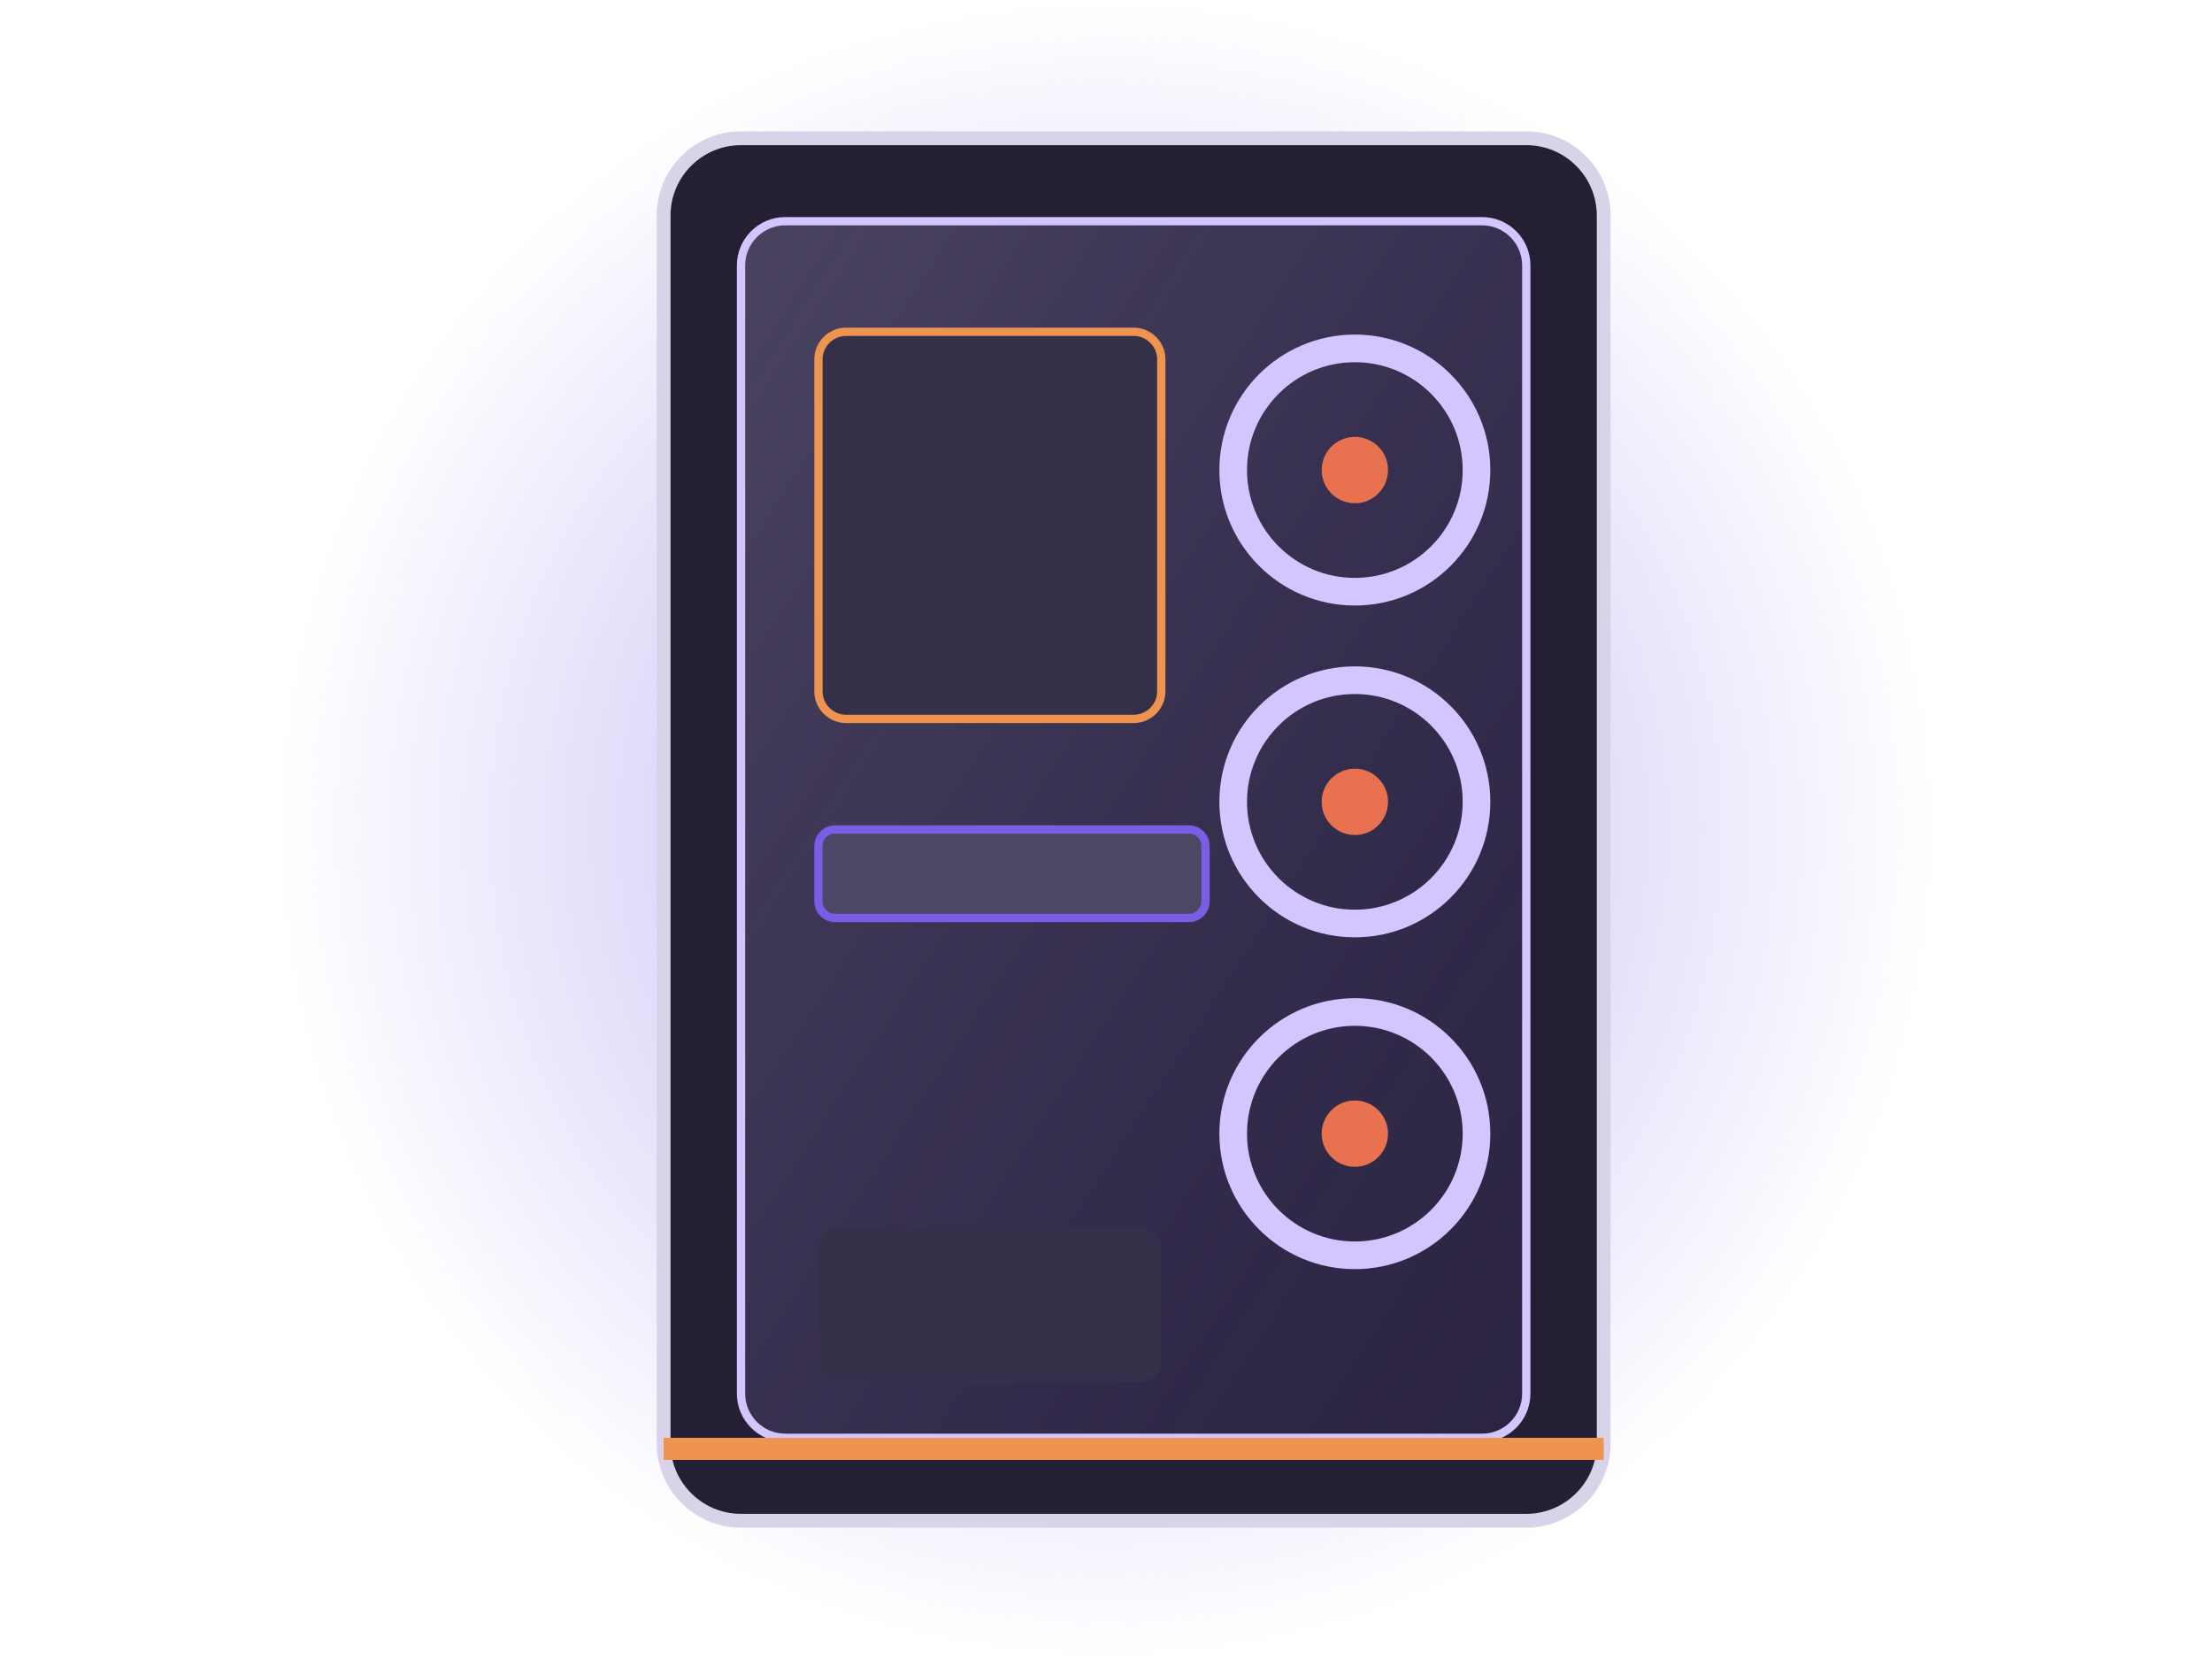
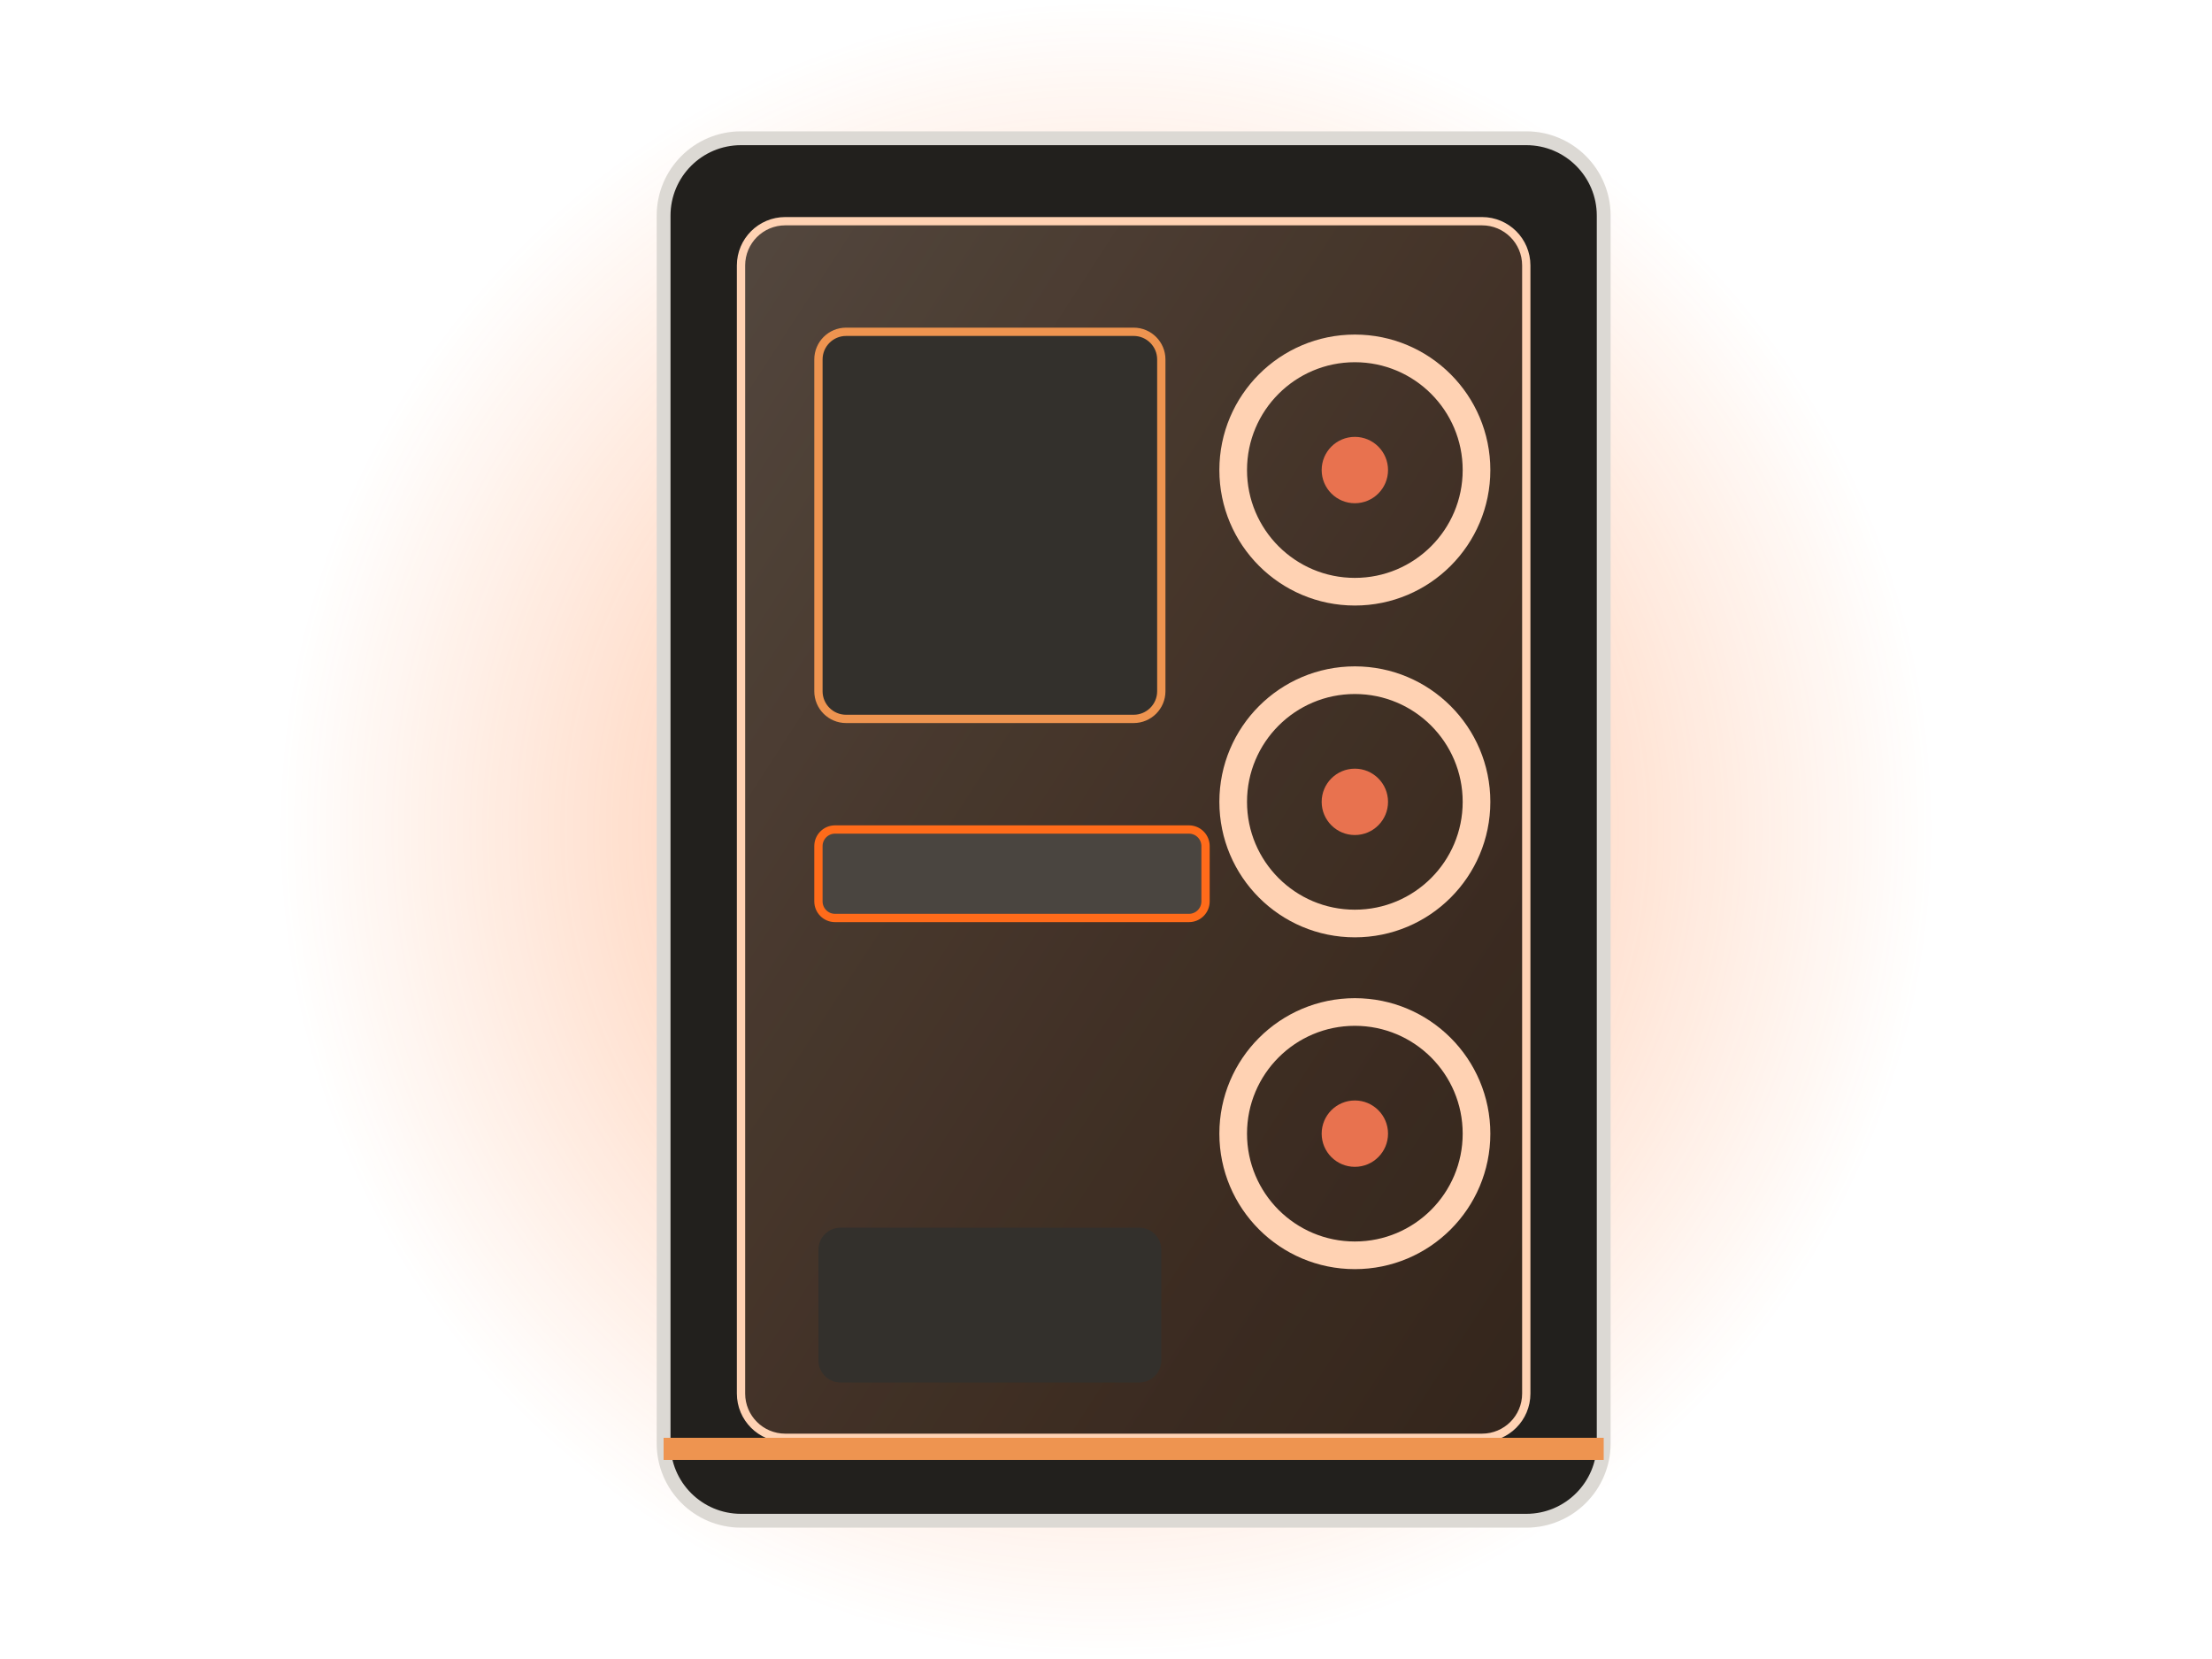
<svg xmlns="http://www.w3.org/2000/svg" viewBox="0 0 400 300" role="img" aria-label="Gabinete">
  <defs>
    <radialGradient id="glow" cx=".5" cy=".5" r=".5">
-       <stop offset="0" stop-color="#7B5CE5" stop-opacity=".5" />
-       <stop offset="1" stop-color="#7B5CE5" stop-opacity="0" />
+       <stop offset="0" stop-color="#FF6B1A" stop-opacity=".5" />
+       <stop offset="1" stop-color="#FF6B1A" stop-opacity="0" />
    </radialGradient>
    <linearGradient id="vidrio" x1="0" y1="0" x2="1" y2="1">
-       <stop offset="0" stop-color="#D3C5FF" stop-opacity=".22" />
-       <stop offset="1" stop-color="#7B5CE5" stop-opacity=".08" />
+       <stop offset="0" stop-color="#FFD2B3" stop-opacity=".22" />
+       <stop offset="1" stop-color="#FF6B1A" stop-opacity=".08" />
    </linearGradient>
  </defs>
  <circle cx="200" cy="150" r="150" fill="url(#glow)" />
-   <rect x="120" y="25" width="170" height="250" rx="14" fill="#241F33" stroke="#D9D3EA" stroke-width="2.5" />
-   <rect x="134" y="40" width="142" height="220" rx="8" fill="url(#vidrio)" stroke="#D3C5FF" stroke-width="1.5" />
-   <g fill="none" stroke="#D3C5FF" stroke-width="5">
+   <rect x="120" y="25" width="170" height="250" rx="14" fill="#22201D" stroke="#DCD9D4" stroke-width="2.5" />
+   <rect x="134" y="40" width="142" height="220" rx="8" fill="url(#vidrio)" stroke="#FFD2B3" stroke-width="1.5" />
+   <g fill="none" stroke="#FFD2B3" stroke-width="5">
    <circle cx="245" cy="85" r="22" />
    <circle cx="245" cy="145" r="22" />
    <circle cx="245" cy="205" r="22" />
  </g>
  <g fill="#E8724F">
    <circle cx="245" cy="85" r="6" />
    <circle cx="245" cy="145" r="6" />
    <circle cx="245" cy="205" r="6" />
  </g>
-   <rect x="148" y="60" width="62" height="70" rx="5" fill="#353049" stroke="#EE9450" stroke-width="1.5" />
-   <rect x="148" y="150" width="70" height="16" rx="3" fill="#4D4766" stroke="#7B5CE5" stroke-width="1.5" />
-   <rect x="148" y="222" width="62" height="28" rx="4" fill="#353049" />
+   <rect x="148" y="60" width="62" height="70" rx="5" fill="#33302C" stroke="#EE9450" stroke-width="1.5" />
+   <rect x="148" y="150" width="70" height="16" rx="3" fill="#4A4540" stroke="#FF6B1A" stroke-width="1.5" />
+   <rect x="148" y="222" width="62" height="28" rx="4" fill="#33302C" />
  <path d="M120 262h170" stroke="#EE9450" stroke-width="4" />
</svg>
